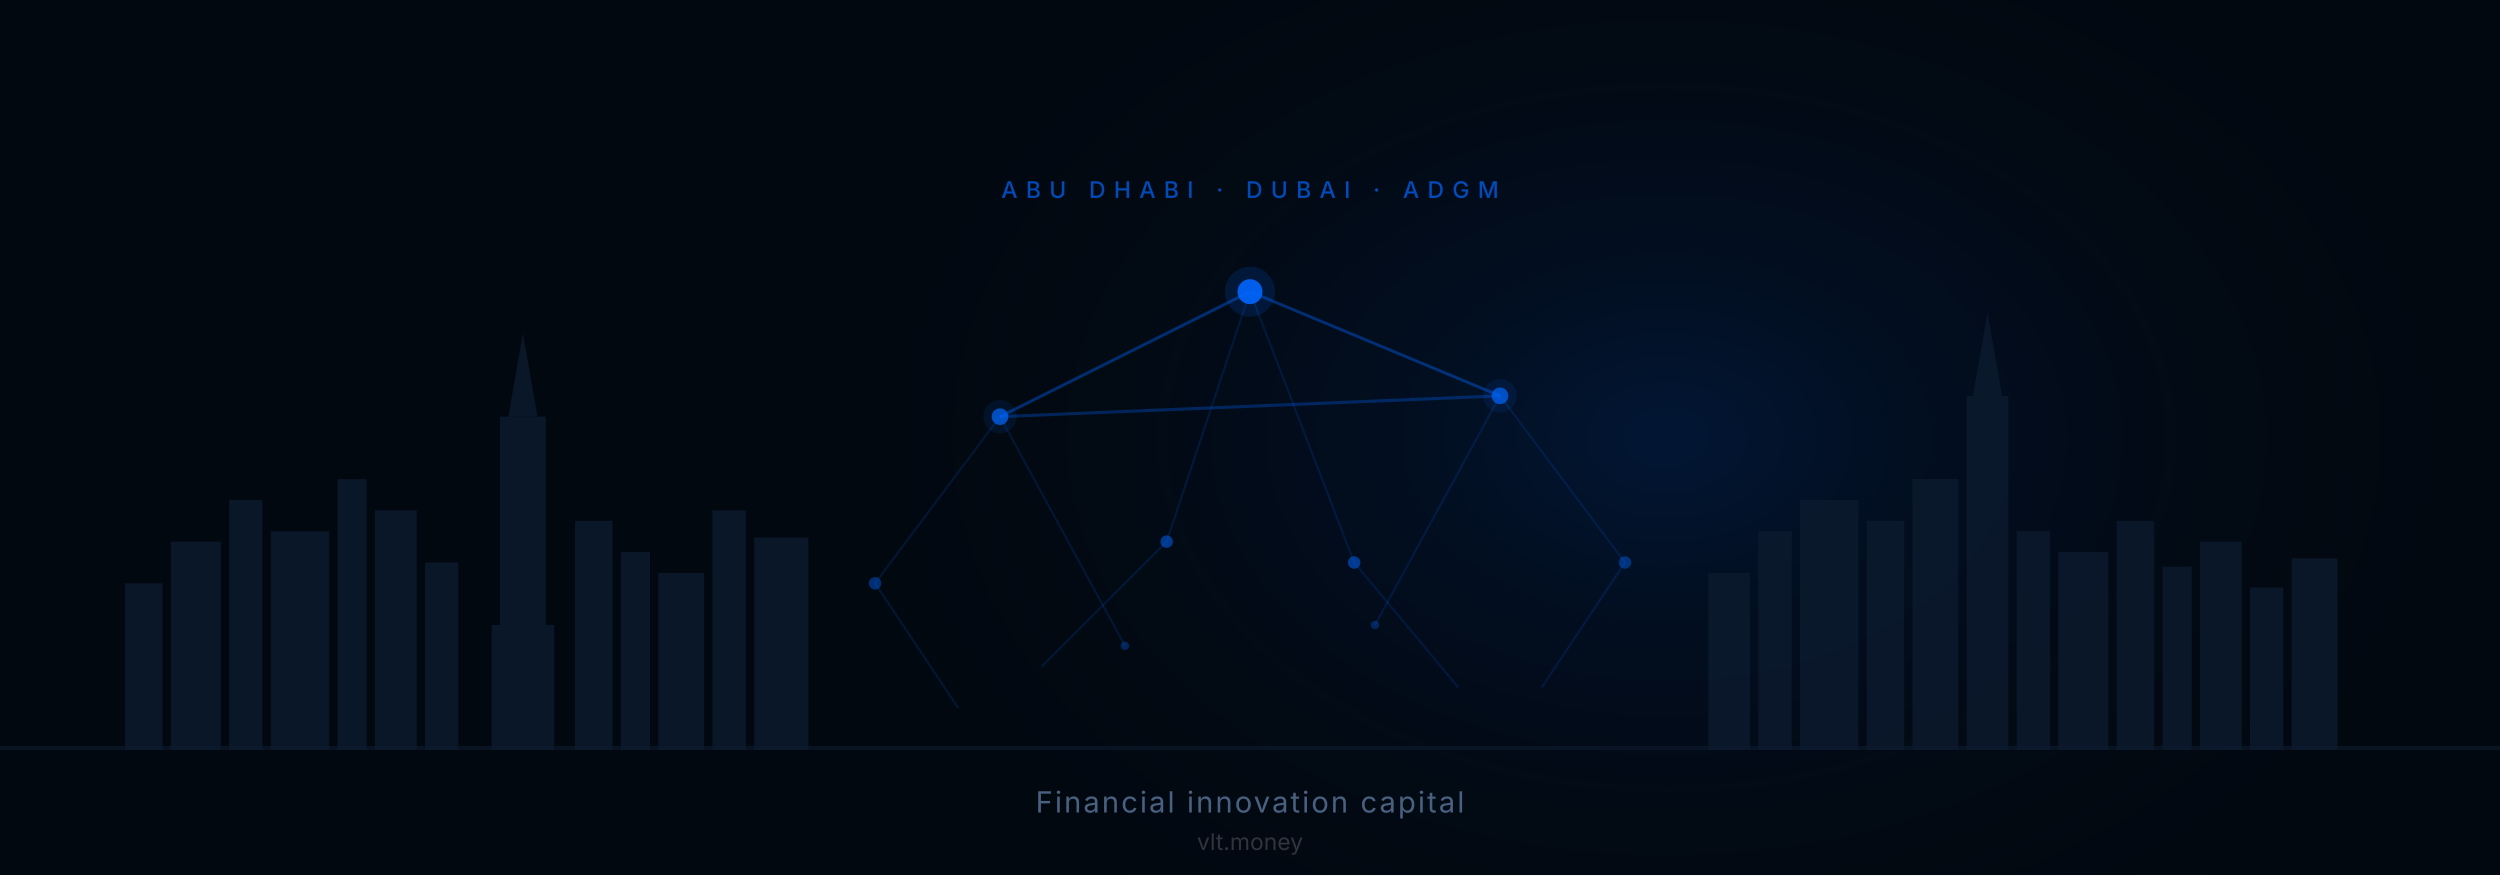
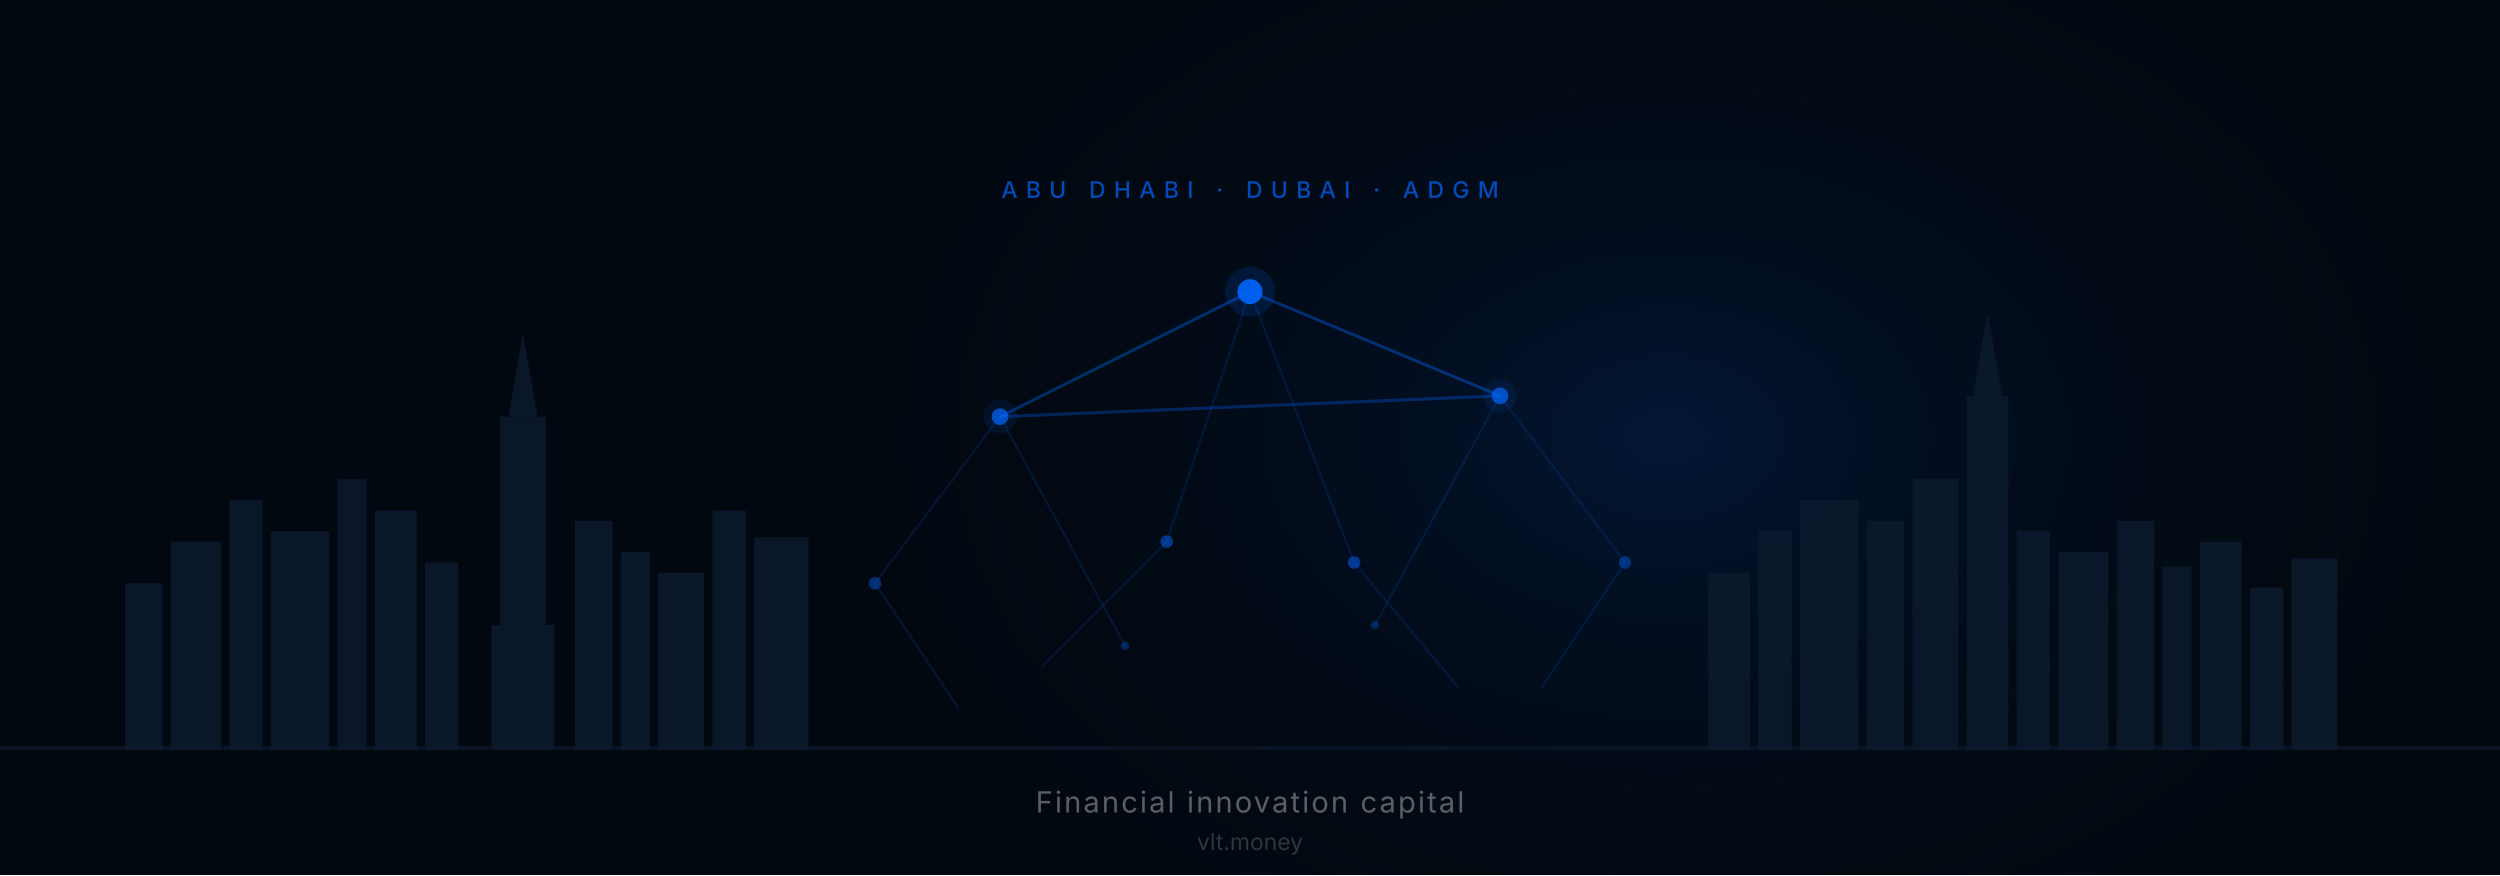
<svg xmlns="http://www.w3.org/2000/svg" viewBox="0 0 1200 420" width="1200" height="420">
  <defs>
    <radialGradient id="glow" cx="50%" cy="50%" r="50%">
      <stop offset="0%" stop-color="#0066FF" stop-opacity="0.15" />
      <stop offset="100%" stop-color="#020810" stop-opacity="0" />
    </radialGradient>
    <radialGradient id="nodeGlow" cx="50%" cy="50%" r="50%">
      <stop offset="0%" stop-color="#0066FF" stop-opacity="0.6" />
      <stop offset="100%" stop-color="#0066FF" stop-opacity="0" />
    </radialGradient>
  </defs>
  <rect width="1200" height="420" fill="#020810" />
  <ellipse cx="800" cy="210" rx="400" ry="280" fill="url(#glow)" />
  <g fill="#0d1a2e" opacity="0.8">
    <rect x="60" y="280" width="18" height="80" />
    <rect x="82" y="260" width="24" height="100" />
    <rect x="110" y="240" width="16" height="120" />
    <rect x="130" y="255" width="28" height="105" />
    <rect x="162" y="230" width="14" height="130" />
    <rect x="180" y="245" width="20" height="115" />
    <rect x="204" y="270" width="16" height="90" />
    <rect x="240" y="200" width="22" height="160" />
    <polygon points="251,160 244,200 258,200" />
    <rect x="236" y="300" width="30" height="60" />
    <rect x="276" y="250" width="18" height="110" />
    <rect x="298" y="265" width="14" height="95" />
    <rect x="316" y="275" width="22" height="85" />
    <rect x="342" y="245" width="16" height="115" />
    <rect x="362" y="258" width="26" height="102" />
    <rect x="820" y="275" width="20" height="85" />
    <rect x="844" y="255" width="16" height="105" />
    <rect x="864" y="240" width="28" height="120" />
    <rect x="896" y="250" width="18" height="110" />
    <rect x="918" y="230" width="22" height="130" />
    <rect x="944" y="190" width="20" height="170" />
    <polygon points="954,150 947,190 961,190" />
    <rect x="968" y="255" width="16" height="105" />
    <rect x="988" y="265" width="24" height="95" />
    <rect x="1016" y="250" width="18" height="110" />
    <rect x="1038" y="272" width="14" height="88" />
    <rect x="1056" y="260" width="20" height="100" />
    <rect x="1080" y="282" width="16" height="78" />
    <rect x="1100" y="268" width="22" height="92" />
  </g>
  <rect x="0" y="358" width="1200" height="2" fill="#0d1a2e" opacity="0.6" />
  <g stroke="#0066FF" stroke-opacity="0.15" stroke-width="1" fill="none">
    <line x1="600" y1="140" x2="480" y2="200" />
    <line x1="600" y1="140" x2="720" y2="190" />
    <line x1="600" y1="140" x2="560" y2="260" />
    <line x1="600" y1="140" x2="650" y2="270" />
    <line x1="480" y1="200" x2="420" y2="280" />
    <line x1="480" y1="200" x2="540" y2="310" />
    <line x1="720" y1="190" x2="780" y2="270" />
    <line x1="720" y1="190" x2="660" y2="300" />
    <line x1="560" y1="260" x2="500" y2="320" />
    <line x1="650" y1="270" x2="700" y2="330" />
    <line x1="420" y1="280" x2="460" y2="340" />
    <line x1="780" y1="270" x2="740" y2="330" />
  </g>
  <g stroke="#0066FF" stroke-opacity="0.3" stroke-width="1.5" fill="none">
    <line x1="600" y1="140" x2="480" y2="200" />
    <line x1="600" y1="140" x2="720" y2="190" />
    <line x1="480" y1="200" x2="720" y2="190" />
  </g>
  <circle cx="600" cy="140" r="6" fill="#0066FF" opacity="0.9" />
  <circle cx="600" cy="140" r="12" fill="#0066FF" opacity="0.15" />
  <circle cx="480" cy="200" r="4" fill="#0066FF" opacity="0.7" />
  <circle cx="480" cy="200" r="8" fill="#0066FF" opacity="0.1" />
  <circle cx="720" cy="190" r="4" fill="#0066FF" opacity="0.7" />
  <circle cx="720" cy="190" r="8" fill="#0066FF" opacity="0.1" />
  <circle cx="560" cy="260" r="3" fill="#0066FF" opacity="0.5" />
  <circle cx="650" cy="270" r="3" fill="#0066FF" opacity="0.5" />
  <circle cx="420" cy="280" r="3" fill="#0066FF" opacity="0.4" />
  <circle cx="780" cy="270" r="3" fill="#0066FF" opacity="0.4" />
  <circle cx="540" cy="310" r="2" fill="#0066FF" opacity="0.3" />
  <circle cx="660" cy="300" r="2" fill="#0066FF" opacity="0.3" />
  <text x="600" y="95" font-family="Inter, system-ui, sans-serif" font-size="11" font-weight="500" letter-spacing="4" fill="#0066FF" opacity="0.7" text-anchor="middle">ABU DHABI · DUBAI · ADGM</text>
-   <text x="600" y="390" font-family="Inter, system-ui, sans-serif" font-size="14" font-weight="400" letter-spacing="1" fill="#4a6080" text-anchor="middle">Financial innovation capital</text>
+   <text x="600" y="390" font-family="Inter, system-ui, sans-serif" font-size="14" font-weight="400" letter-spacing="1" fill="rgba(255,255,255,0.35)" text-anchor="middle">Financial innovation capital</text>
  <text x="600" y="408" text-anchor="middle" font-family="Inter, system-ui, sans-serif" font-size="11" fill="rgba(255,255,255,0.18)">vlt.money</text>
</svg>
